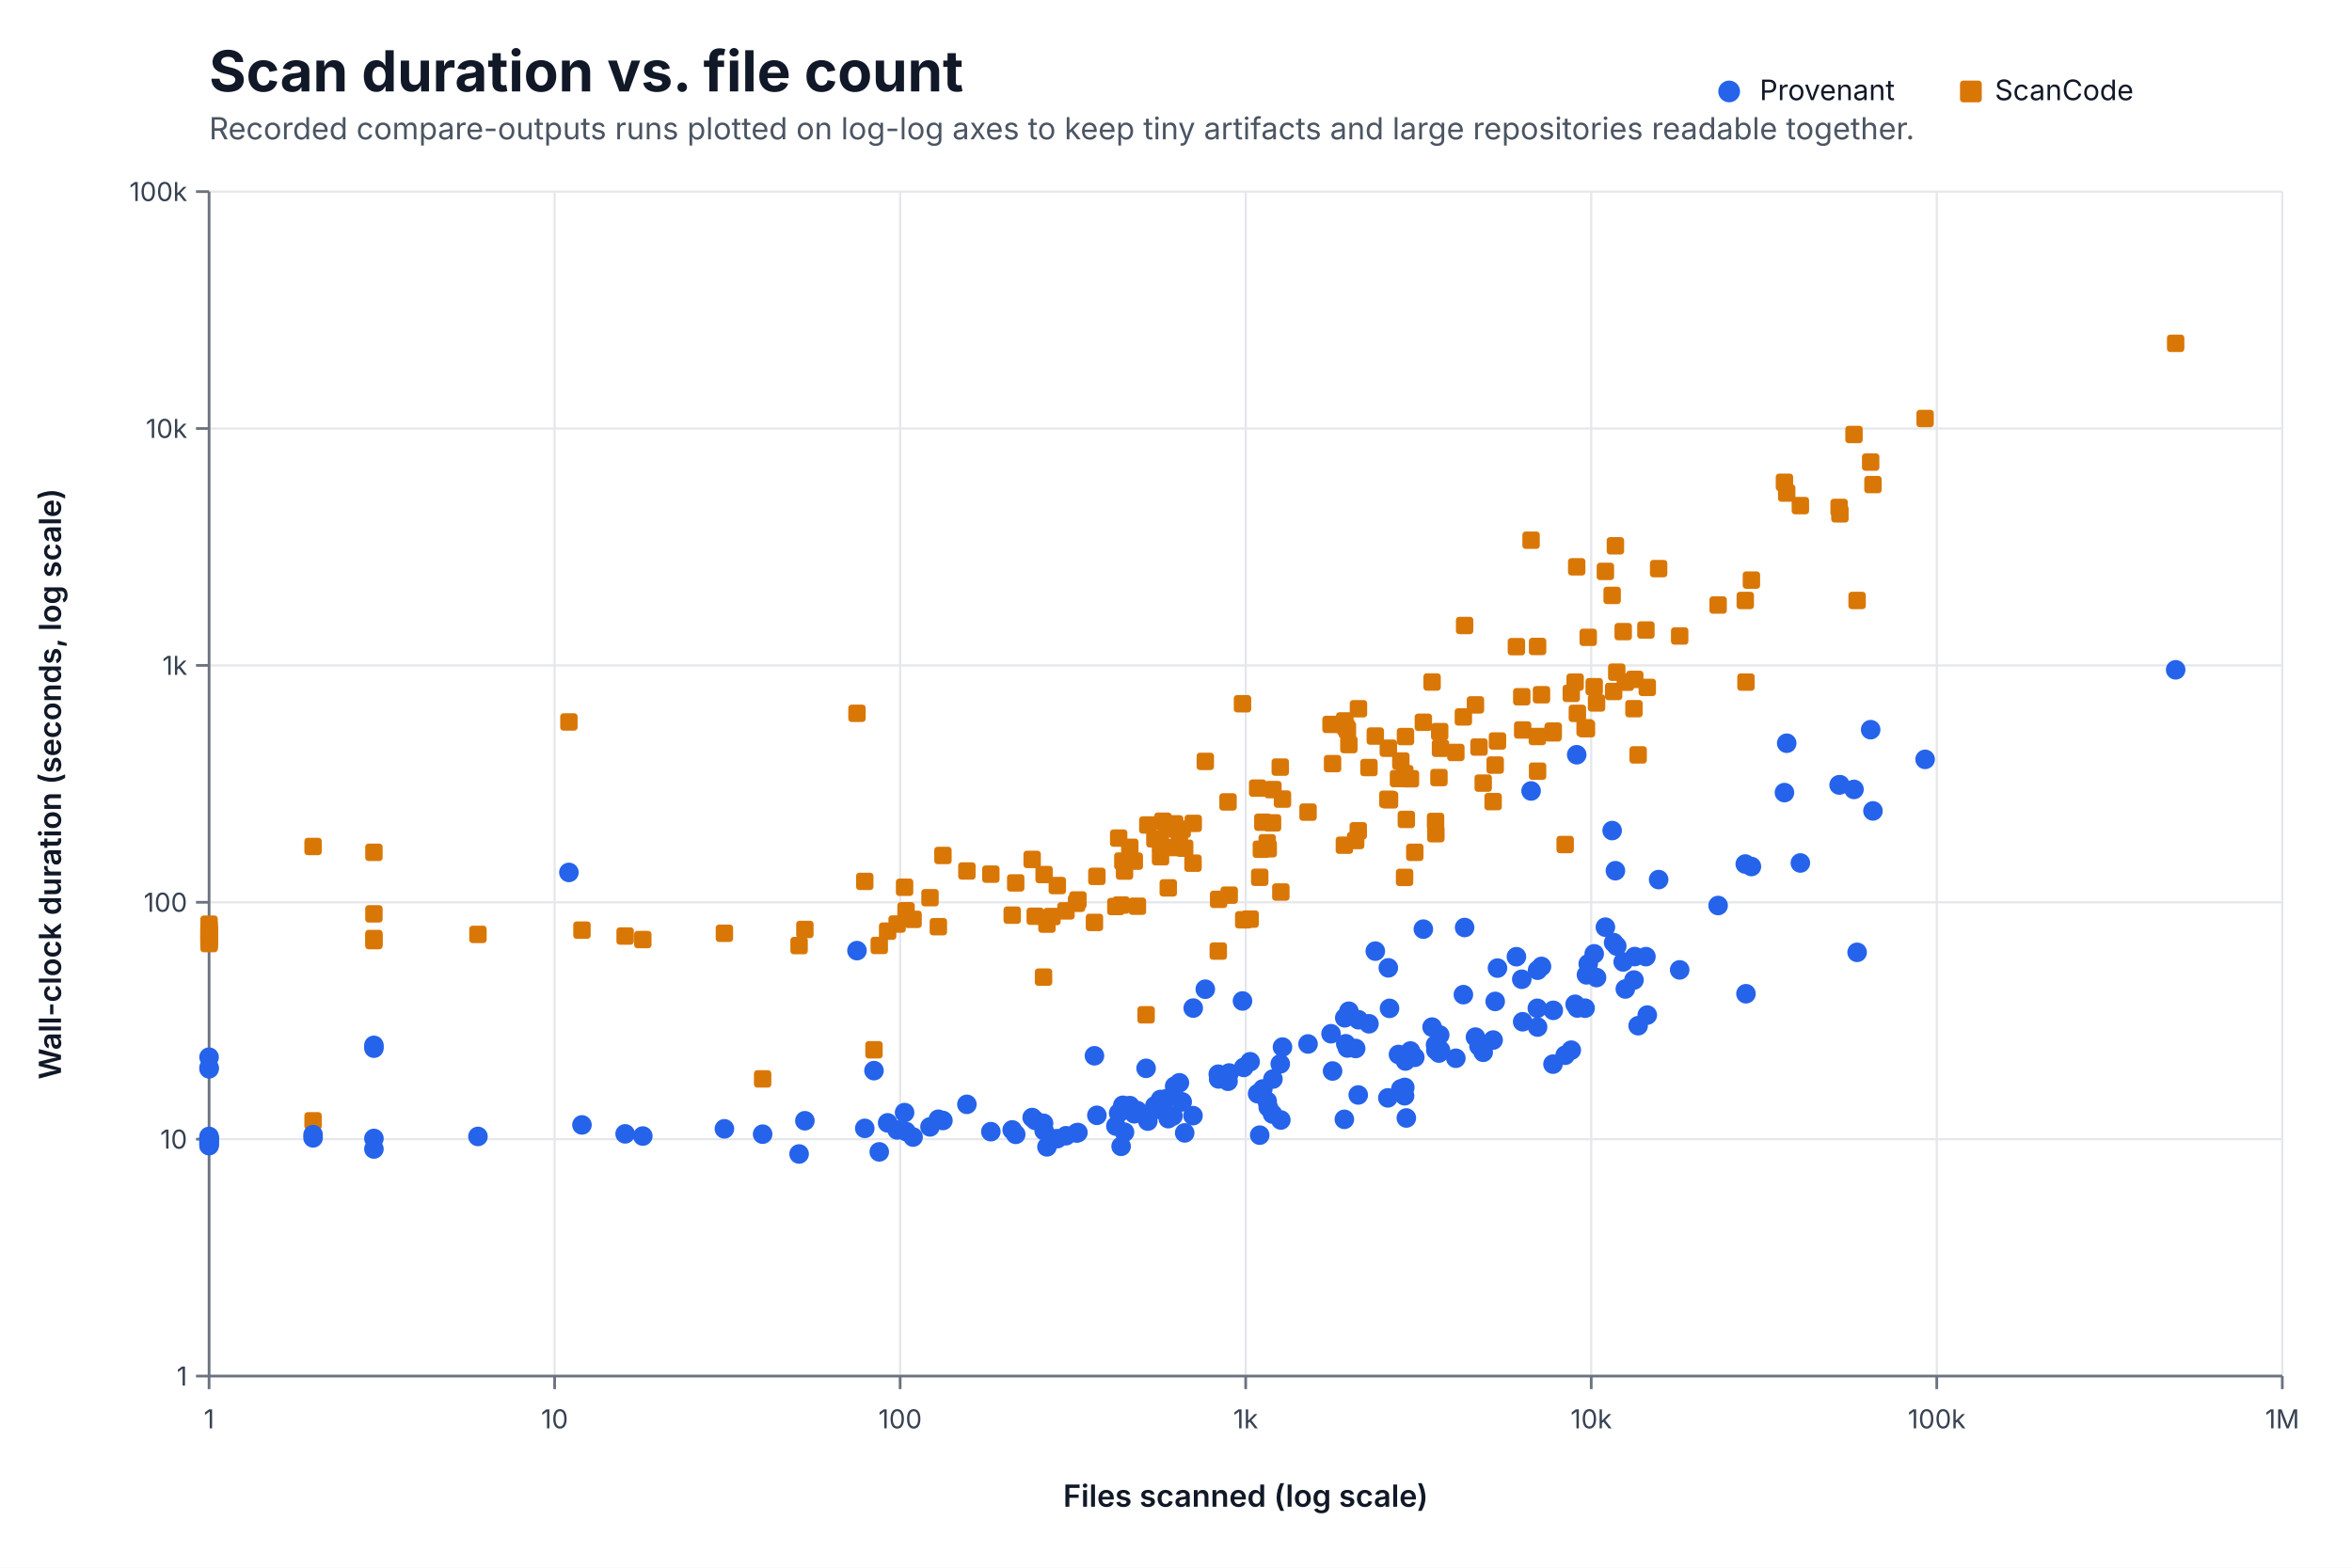
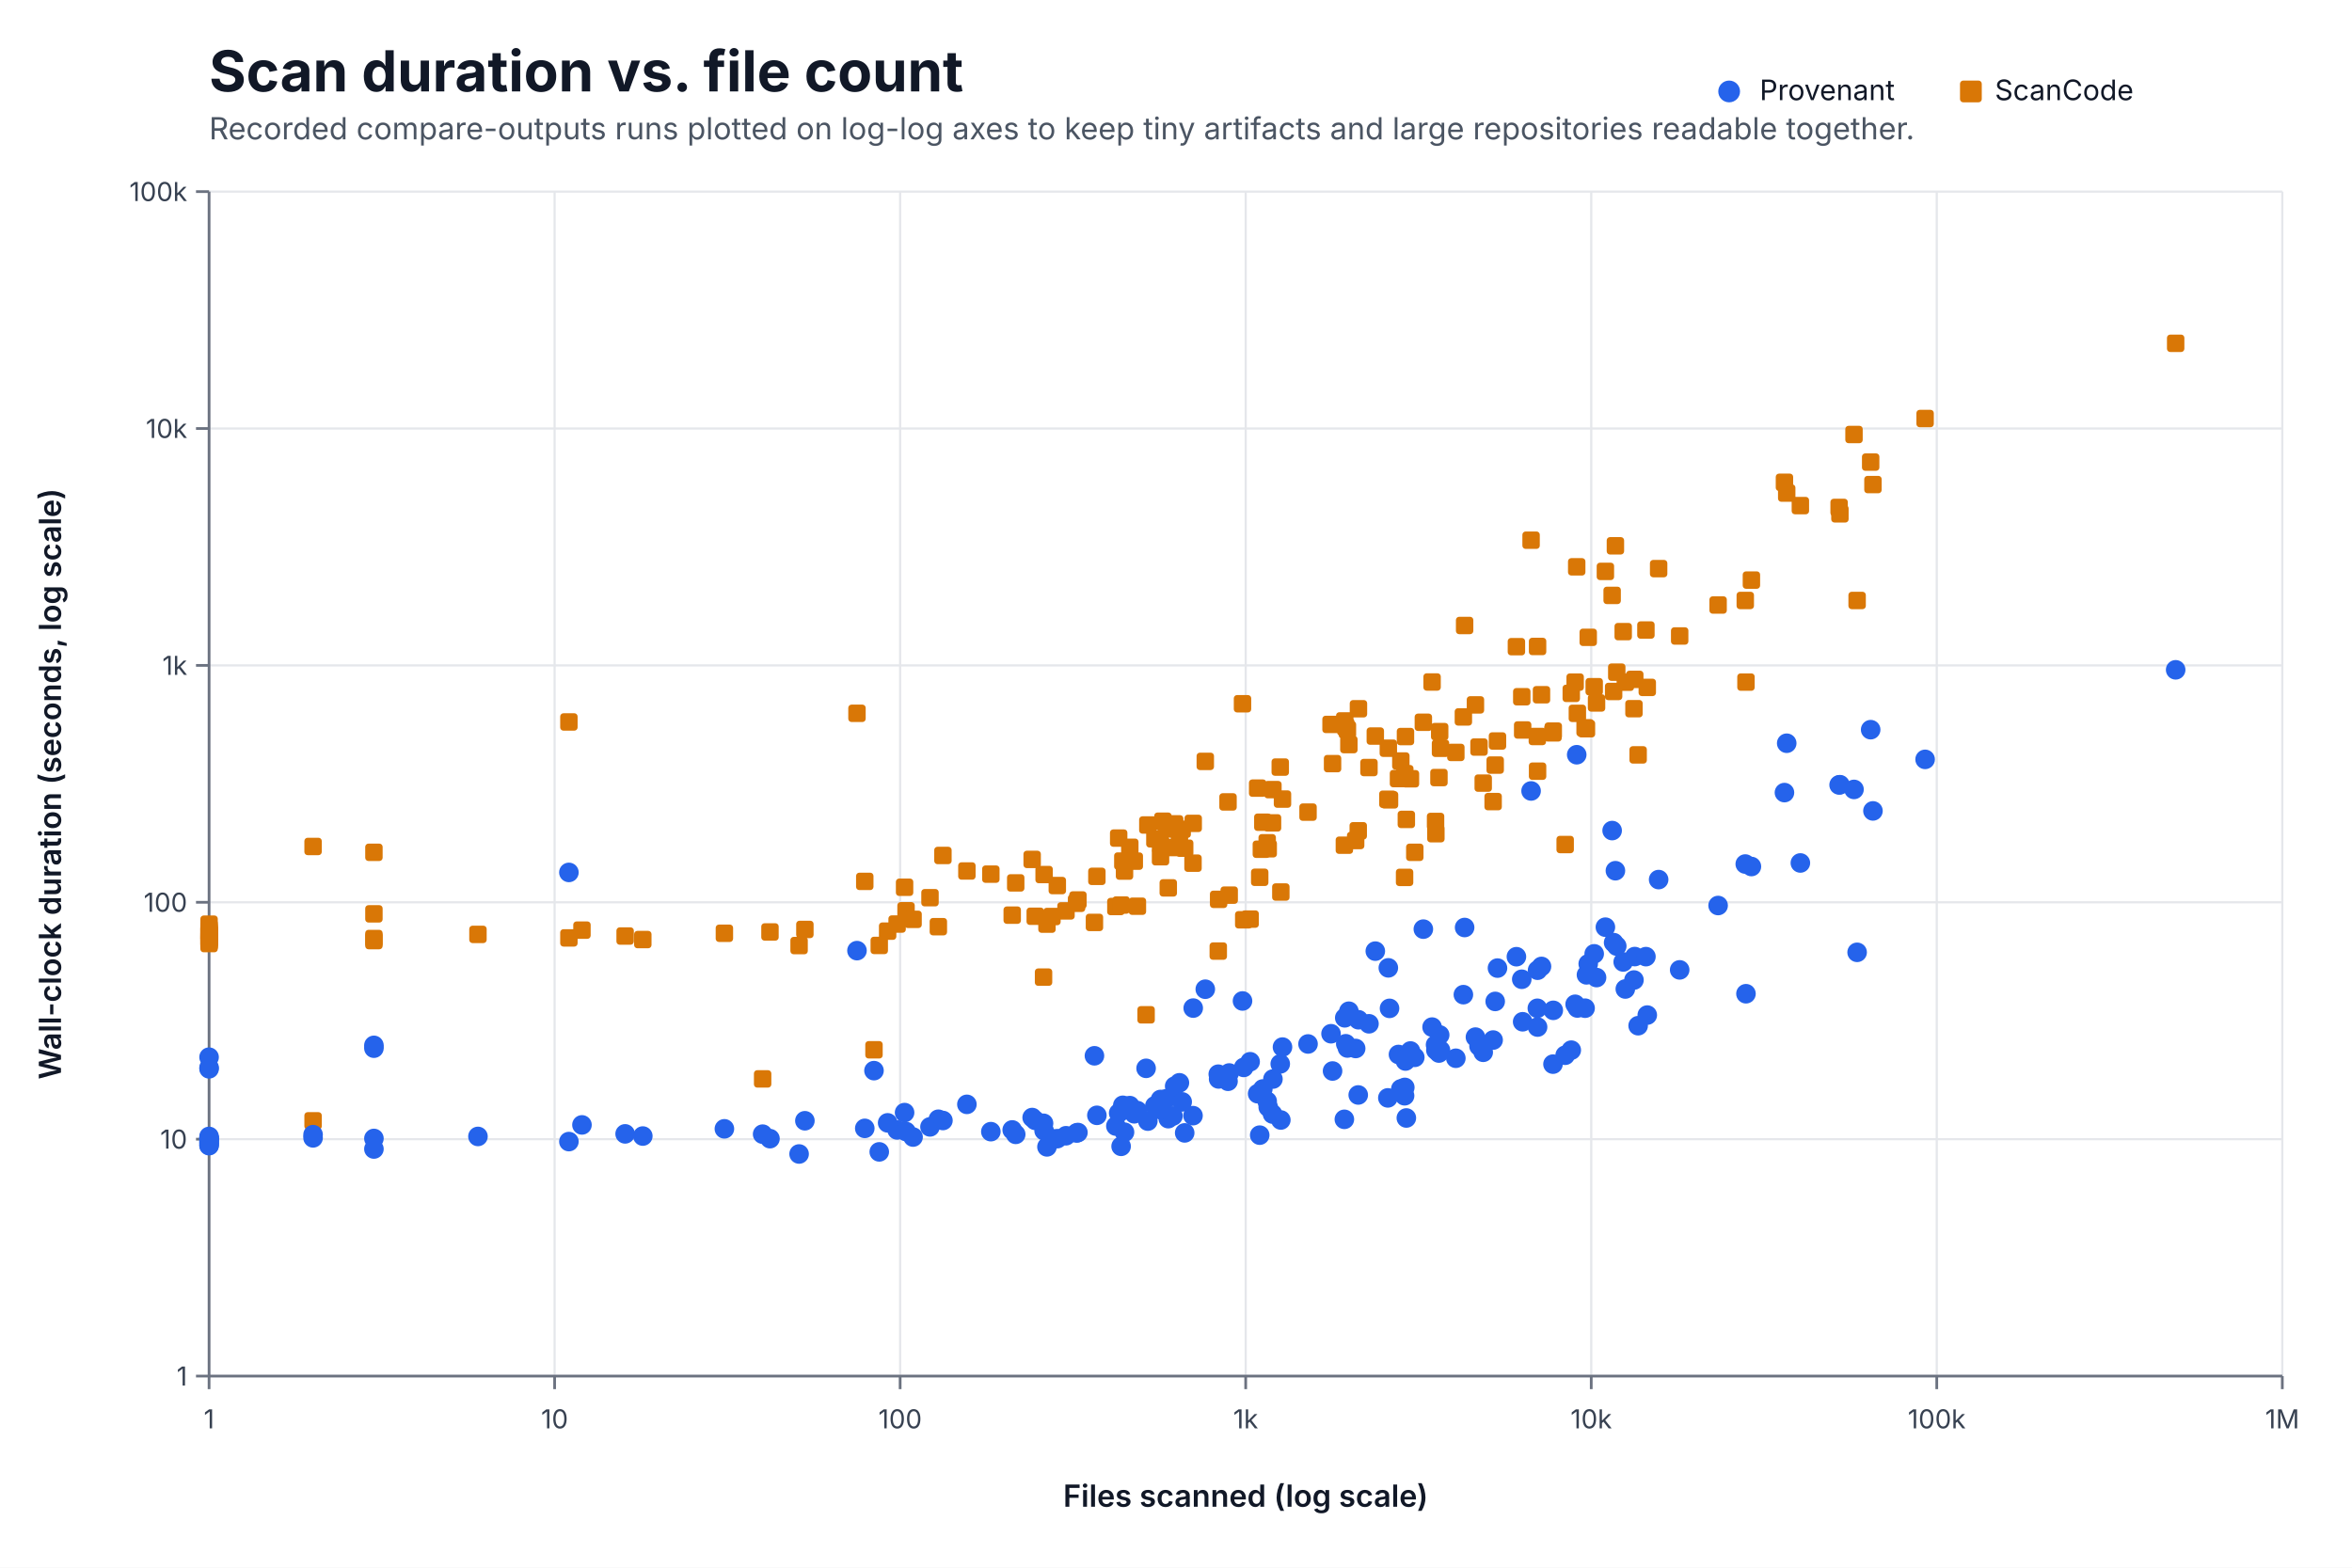
<svg xmlns="http://www.w3.org/2000/svg" width="1080" height="720" viewBox="0 0 1080 720" role="img" aria-labelledby="title desc">
  <style>
    text { font-family: -apple-system, BlinkMacSystemFont, "Segoe UI", sans-serif; fill: #111827; }
    .title { font-size: 26px; font-weight: 700; }
    .subtitle { font-size: 14px; fill: #4b5563; }
    .axis-label { font-size: 14px; font-weight: 600; }
    .tick { font-size: 12px; fill: #374151; }
    .grid { stroke: #e5e7eb; stroke-width: 1; }
    .axis { stroke: #6b7280; stroke-width: 1.25; }
    .legend-label { font-size: 13px; }
  </style>
  <rect x="0" y="0" width="1080" height="720" fill="white" />
  <text class="title" x="96" y="42">Scan duration vs. file count</text>
  <text class="subtitle" x="96" y="64">Recorded compare-outputs runs plotted on log-log axes to keep tiny artifacts and large repositories readable together.</text>
  <line class="grid" x1="96.00" y1="632.00" x2="1048.00" y2="632.00" />
  <line class="grid" x1="96.00" y1="523.20" x2="1048.00" y2="523.20" />
  <line class="grid" x1="96.00" y1="414.40" x2="1048.00" y2="414.40" />
  <line class="grid" x1="96.00" y1="305.60" x2="1048.00" y2="305.60" />
  <line class="grid" x1="96.00" y1="196.80" x2="1048.00" y2="196.80" />
  <line class="grid" x1="96.00" y1="88.00" x2="1048.00" y2="88.00" />
  <line class="grid" x1="96.00" y1="88.00" x2="96.00" y2="632.00" />
  <line class="grid" x1="254.67" y1="88.00" x2="254.67" y2="632.00" />
  <line class="grid" x1="413.33" y1="88.00" x2="413.33" y2="632.00" />
  <line class="grid" x1="572.00" y1="88.00" x2="572.00" y2="632.00" />
  <line class="grid" x1="730.67" y1="88.00" x2="730.67" y2="632.00" />
  <line class="grid" x1="889.33" y1="88.00" x2="889.33" y2="632.00" />
  <line class="grid" x1="1048.00" y1="88.00" x2="1048.00" y2="632.00" />
  <line class="axis" x1="96.00" y1="632.00" x2="1048.00" y2="632.00" />
  <line class="axis" x1="96.00" y1="88.00" x2="96.00" y2="632.00" />
  <line class="axis" x1="96.00" y1="632.00" x2="96.00" y2="638.00" />
  <text class="tick" x="96.00" y="656.00" text-anchor="middle">1</text>
  <line class="axis" x1="254.67" y1="632.00" x2="254.67" y2="638.00" />
  <text class="tick" x="254.67" y="656.00" text-anchor="middle">10</text>
  <line class="axis" x1="413.33" y1="632.00" x2="413.33" y2="638.00" />
  <text class="tick" x="413.33" y="656.00" text-anchor="middle">100</text>
  <line class="axis" x1="572.00" y1="632.00" x2="572.00" y2="638.00" />
  <text class="tick" x="572.00" y="656.00" text-anchor="middle">1k</text>
  <line class="axis" x1="730.67" y1="632.00" x2="730.67" y2="638.00" />
  <text class="tick" x="730.67" y="656.00" text-anchor="middle">10k</text>
  <line class="axis" x1="889.33" y1="632.00" x2="889.33" y2="638.00" />
  <text class="tick" x="889.33" y="656.00" text-anchor="middle">100k</text>
  <line class="axis" x1="1048.00" y1="632.00" x2="1048.00" y2="638.00" />
  <text class="tick" x="1048.00" y="656.00" text-anchor="middle">1M</text>
  <line class="axis" x1="90.00" y1="632.00" x2="96.00" y2="632.00" />
  <text class="tick" x="86.00" y="632.00" text-anchor="end" dominant-baseline="middle">1</text>
  <line class="axis" x1="90.00" y1="523.20" x2="96.00" y2="523.20" />
  <text class="tick" x="86.00" y="523.20" text-anchor="end" dominant-baseline="middle">10</text>
  <line class="axis" x1="90.00" y1="414.40" x2="96.00" y2="414.40" />
  <text class="tick" x="86.00" y="414.40" text-anchor="end" dominant-baseline="middle">100</text>
  <line class="axis" x1="90.00" y1="305.60" x2="96.00" y2="305.60" />
  <text class="tick" x="86.00" y="305.60" text-anchor="end" dominant-baseline="middle">1k</text>
  <line class="axis" x1="90.00" y1="196.80" x2="96.00" y2="196.80" />
  <text class="tick" x="86.00" y="196.80" text-anchor="end" dominant-baseline="middle">10k</text>
  <line class="axis" x1="90.00" y1="88.00" x2="96.00" y2="88.00" />
  <text class="tick" x="86.00" y="88.00" text-anchor="end" dominant-baseline="middle">100k</text>
  <text class="axis-label" x="572.00" y="692.00" text-anchor="middle">Files scanned (log scale)</text>
  <text class="axis-label" x="28" y="360.00" transform="rotate(-90 28 360.00)" text-anchor="middle">Wall-clock duration (seconds, log scale)</text>
  <g aria-label="Legend">
    <circle cx="794" cy="42" r="5" fill="#2563eb" />
    <text class="legend-label" x="808" y="46">Provenant</text>
    <rect x="900" y="37" width="10" height="10" fill="#d97706" rx="1.5" />
    <text class="legend-label" x="916" y="46">ScanCode</text>
  </g>
  <g aria-label="ScanCode points">
    <rect x="92.00" y="420.46" width="8" height="8" fill="#d97706" rx="1.5" />
    <rect x="92.00" y="423.47" width="8" height="8" fill="#d97706" rx="1.5" />
    <rect x="92.00" y="425.26" width="8" height="8" fill="#d97706" rx="1.5" />
    <rect x="92.00" y="424.52" width="8" height="8" fill="#d97706" rx="1.5" />
    <rect x="92.00" y="427.27" width="8" height="8" fill="#d97706" rx="1.5" />
    <rect x="92.00" y="422.38" width="8" height="8" fill="#d97706" rx="1.5" />
    <rect x="92.00" y="429.37" width="8" height="8" fill="#d97706" rx="1.5" />
    <rect x="92.00" y="428.44" width="8" height="8" fill="#d97706" rx="1.5" />
    <rect x="92.00" y="427.25" width="8" height="8" fill="#d97706" rx="1.5" />
    <rect x="92.00" y="424.52" width="8" height="8" fill="#d97706" rx="1.5" />
    <rect x="92.00" y="427.69" width="8" height="8" fill="#d97706" rx="1.5" />
    <rect x="92.00" y="424.87" width="8" height="8" fill="#d97706" rx="1.5" />
    <rect x="92.00" y="428.71" width="8" height="8" fill="#d97706" rx="1.5" />
    <rect x="139.76" y="510.78" width="8" height="8" fill="#d97706" rx="1.5" />
    <rect x="139.76" y="384.76" width="8" height="8" fill="#d97706" rx="1.5" />
    <rect x="167.70" y="427.04" width="8" height="8" fill="#d97706" rx="1.5" />
    <rect x="167.70" y="387.45" width="8" height="8" fill="#d97706" rx="1.5" />
    <rect x="167.70" y="427.99" width="8" height="8" fill="#d97706" rx="1.5" />
    <rect x="167.70" y="415.71" width="8" height="8" fill="#d97706" rx="1.5" />
    <rect x="215.47" y="425.14" width="8" height="8" fill="#d97706" rx="1.5" />
+     <rect x="257.23" y="426.75" width="8" height="8" fill="#d97706" rx="1.5" />
    <rect x="257.23" y="327.58" width="8" height="8" fill="#d97706" rx="1.5" />
    <rect x="263.23" y="423.19" width="8" height="8" fill="#d97706" rx="1.5" />
    <rect x="283.05" y="425.90" width="8" height="8" fill="#d97706" rx="1.5" />
    <rect x="291.17" y="427.52" width="8" height="8" fill="#d97706" rx="1.5" />
    <rect x="328.63" y="424.63" width="8" height="8" fill="#d97706" rx="1.5" />
    <rect x="346.19" y="491.51" width="8" height="8" fill="#d97706" rx="1.5" />
+     <rect x="349.56" y="424.02" width="8" height="8" fill="#d97706" rx="1.5" />
    <rect x="362.93" y="430.28" width="8" height="8" fill="#d97706" rx="1.5" />
    <rect x="365.59" y="422.87" width="8" height="8" fill="#d97706" rx="1.5" />
    <rect x="389.51" y="323.61" width="8" height="8" fill="#d97706" rx="1.5" />
    <rect x="393.09" y="400.80" width="8" height="8" fill="#d97706" rx="1.5" />
    <rect x="397.32" y="478.15" width="8" height="8" fill="#d97706" rx="1.5" />
    <rect x="399.74" y="430.21" width="8" height="8" fill="#d97706" rx="1.5" />
    <rect x="403.59" y="423.65" width="8" height="8" fill="#d97706" rx="1.5" />
    <rect x="407.94" y="420.39" width="8" height="8" fill="#d97706" rx="1.5" />
    <rect x="411.37" y="403.50" width="8" height="8" fill="#d97706" rx="1.5" />
    <rect x="412.04" y="414.30" width="8" height="8" fill="#d97706" rx="1.5" />
    <rect x="415.27" y="418.23" width="8" height="8" fill="#d97706" rx="1.5" />
    <rect x="423.04" y="408.29" width="8" height="8" fill="#d97706" rx="1.5" />
    <rect x="426.88" y="421.60" width="8" height="8" fill="#d97706" rx="1.5" />
    <rect x="428.98" y="388.90" width="8" height="8" fill="#d97706" rx="1.5" />
    <rect x="439.98" y="396.02" width="8" height="8" fill="#d97706" rx="1.5" />
    <rect x="450.98" y="397.47" width="8" height="8" fill="#d97706" rx="1.5" />
    <rect x="460.79" y="416.30" width="8" height="8" fill="#d97706" rx="1.5" />
    <rect x="462.40" y="401.49" width="8" height="8" fill="#d97706" rx="1.5" />
    <rect x="469.95" y="390.71" width="8" height="8" fill="#d97706" rx="1.5" />
    <rect x="471.36" y="416.81" width="8" height="8" fill="#d97706" rx="1.5" />
    <rect x="475.18" y="444.77" width="8" height="8" fill="#d97706" rx="1.5" />
    <rect x="475.44" y="397.66" width="8" height="8" fill="#d97706" rx="1.5" />
    <rect x="476.75" y="420.44" width="8" height="8" fill="#d97706" rx="1.5" />
    <rect x="479.04" y="416.95" width="8" height="8" fill="#d97706" rx="1.5" />
    <rect x="481.50" y="402.72" width="8" height="8" fill="#d97706" rx="1.5" />
    <rect x="485.49" y="414.35" width="8" height="8" fill="#d97706" rx="1.5" />
    <rect x="490.34" y="410.86" width="8" height="8" fill="#d97706" rx="1.5" />
    <rect x="490.97" y="409.34" width="8" height="8" fill="#d97706" rx="1.5" />
    <rect x="498.55" y="419.64" width="8" height="8" fill="#d97706" rx="1.5" />
    <rect x="499.67" y="398.49" width="8" height="8" fill="#d97706" rx="1.5" />
    <rect x="508.39" y="412.34" width="8" height="8" fill="#d97706" rx="1.5" />
    <rect x="509.68" y="380.92" width="8" height="8" fill="#d97706" rx="1.5" />
    <rect x="510.80" y="411.66" width="8" height="8" fill="#d97706" rx="1.5" />
    <rect x="511.58" y="391.47" width="8" height="8" fill="#d97706" rx="1.5" />
    <rect x="512.36" y="396.07" width="8" height="8" fill="#d97706" rx="1.5" />
    <rect x="514.79" y="385.13" width="8" height="8" fill="#d97706" rx="1.5" />
    <rect x="516.85" y="391.50" width="8" height="8" fill="#d97706" rx="1.5" />
    <rect x="518.28" y="412.20" width="8" height="8" fill="#d97706" rx="1.5" />
    <rect x="522.27" y="462.08" width="8" height="8" fill="#d97706" rx="1.5" />
    <rect x="523.07" y="374.90" width="8" height="8" fill="#d97706" rx="1.5" />
    <rect x="526.30" y="381.25" width="8" height="8" fill="#d97706" rx="1.5" />
    <rect x="528.90" y="383.91" width="8" height="8" fill="#d97706" rx="1.5" />
    <rect x="528.90" y="389.48" width="8" height="8" fill="#d97706" rx="1.5" />
    <rect x="529.99" y="373.16" width="8" height="8" fill="#d97706" rx="1.5" />
    <rect x="531.64" y="376.71" width="8" height="8" fill="#d97706" rx="1.5" />
    <rect x="532.45" y="403.78" width="8" height="8" fill="#d97706" rx="1.5" />
    <rect x="534.61" y="385.27" width="8" height="8" fill="#d97706" rx="1.5" />
    <rect x="535.39" y="374.38" width="8" height="8" fill="#d97706" rx="1.5" />
    <rect x="537.57" y="381.59" width="8" height="8" fill="#d97706" rx="1.5" />
    <rect x="538.84" y="376.84" width="8" height="8" fill="#d97706" rx="1.5" />
    <rect x="539.99" y="385.56" width="8" height="8" fill="#d97706" rx="1.5" />
    <rect x="543.81" y="392.44" width="8" height="8" fill="#d97706" rx="1.5" />
    <rect x="543.91" y="374.16" width="8" height="8" fill="#d97706" rx="1.5" />
    <rect x="549.45" y="345.68" width="8" height="8" fill="#d97706" rx="1.5" />
    <rect x="555.41" y="432.81" width="8" height="8" fill="#d97706" rx="1.5" />
    <rect x="555.57" y="409.04" width="8" height="8" fill="#d97706" rx="1.5" />
    <rect x="559.89" y="364.30" width="8" height="8" fill="#d97706" rx="1.5" />
    <rect x="560.43" y="407.11" width="8" height="8" fill="#d97706" rx="1.5" />
    <rect x="566.54" y="319.22" width="8" height="8" fill="#d97706" rx="1.5" />
    <rect x="567.10" y="418.44" width="8" height="8" fill="#d97706" rx="1.5" />
    <rect x="570.04" y="418.11" width="8" height="8" fill="#d97706" rx="1.5" />
    <rect x="573.49" y="357.97" width="8" height="8" fill="#d97706" rx="1.5" />
    <rect x="574.44" y="398.92" width="8" height="8" fill="#d97706" rx="1.5" />
    <rect x="575.19" y="386.04" width="8" height="8" fill="#d97706" rx="1.5" />
    <rect x="575.87" y="373.63" width="8" height="8" fill="#d97706" rx="1.5" />
    <rect x="577.87" y="383.06" width="8" height="8" fill="#d97706" rx="1.5" />
    <rect x="578.35" y="385.81" width="8" height="8" fill="#d97706" rx="1.5" />
    <rect x="580.33" y="373.93" width="8" height="8" fill="#d97706" rx="1.5" />
    <rect x="580.51" y="358.66" width="8" height="8" fill="#d97706" rx="1.5" />
    <rect x="583.87" y="348.30" width="8" height="8" fill="#d97706" rx="1.5" />
    <rect x="584.14" y="405.69" width="8" height="8" fill="#d97706" rx="1.5" />
    <rect x="584.90" y="363.00" width="8" height="8" fill="#d97706" rx="1.5" />
    <rect x="596.63" y="368.99" width="8" height="8" fill="#d97706" rx="1.5" />
    <rect x="607.19" y="328.71" width="8" height="8" fill="#d97706" rx="1.5" />
    <rect x="607.89" y="346.71" width="8" height="8" fill="#d97706" rx="1.5" />
    <rect x="613.31" y="384.18" width="8" height="8" fill="#d97706" rx="1.5" />
    <rect x="613.49" y="327.10" width="8" height="8" fill="#d97706" rx="1.5" />
    <rect x="613.95" y="329.87" width="8" height="8" fill="#d97706" rx="1.5" />
    <rect x="614.72" y="331.19" width="8" height="8" fill="#d97706" rx="1.5" />
    <rect x="615.38" y="337.97" width="8" height="8" fill="#d97706" rx="1.5" />
    <rect x="618.50" y="382.03" width="8" height="8" fill="#d97706" rx="1.5" />
    <rect x="619.68" y="377.56" width="8" height="8" fill="#d97706" rx="1.5" />
    <rect x="619.78" y="321.51" width="8" height="8" fill="#d97706" rx="1.5" />
    <rect x="624.61" y="348.51" width="8" height="8" fill="#d97706" rx="1.5" />
    <rect x="627.52" y="334.06" width="8" height="8" fill="#d97706" rx="1.5" />
    <rect x="633.28" y="363.07" width="8" height="8" fill="#d97706" rx="1.5" />
    <rect x="633.50" y="339.64" width="8" height="8" fill="#d97706" rx="1.5" />
    <rect x="634.05" y="363.36" width="8" height="8" fill="#d97706" rx="1.5" />
    <rect x="638.16" y="353.58" width="8" height="8" fill="#d97706" rx="1.5" />
    <rect x="639.24" y="345.52" width="8" height="8" fill="#d97706" rx="1.5" />
    <rect x="640.96" y="398.96" width="8" height="8" fill="#d97706" rx="1.5" />
    <rect x="641.06" y="351.33" width="8" height="8" fill="#d97706" rx="1.5" />
    <rect x="641.37" y="334.28" width="8" height="8" fill="#d97706" rx="1.5" />
    <rect x="641.77" y="372.34" width="8" height="8" fill="#d97706" rx="1.5" />
    <rect x="643.66" y="353.67" width="8" height="8" fill="#d97706" rx="1.5" />
    <rect x="645.65" y="387.44" width="8" height="8" fill="#d97706" rx="1.5" />
    <rect x="649.58" y="327.73" width="8" height="8" fill="#d97706" rx="1.5" />
    <rect x="653.59" y="309.22" width="8" height="8" fill="#d97706" rx="1.5" />
    <rect x="655.19" y="373.28" width="8" height="8" fill="#d97706" rx="1.5" />
    <rect x="655.34" y="378.89" width="8" height="8" fill="#d97706" rx="1.5" />
    <rect x="656.74" y="353.11" width="8" height="8" fill="#d97706" rx="1.5" />
    <rect x="657.08" y="332.02" width="8" height="8" fill="#d97706" rx="1.5" />
    <rect x="657.46" y="339.67" width="8" height="8" fill="#d97706" rx="1.5" />
    <rect x="664.50" y="341.57" width="8" height="8" fill="#d97706" rx="1.5" />
    <rect x="667.96" y="325.26" width="8" height="8" fill="#d97706" rx="1.5" />
    <rect x="668.53" y="283.27" width="8" height="8" fill="#d97706" rx="1.5" />
    <rect x="673.50" y="319.74" width="8" height="8" fill="#d97706" rx="1.5" />
    <rect x="675.14" y="339.11" width="8" height="8" fill="#d97706" rx="1.5" />
    <rect x="677.07" y="355.67" width="8" height="8" fill="#d97706" rx="1.5" />
    <rect x="681.62" y="364.16" width="8" height="8" fill="#d97706" rx="1.5" />
    <rect x="682.57" y="347.38" width="8" height="8" fill="#d97706" rx="1.5" />
    <rect x="683.62" y="336.32" width="8" height="8" fill="#d97706" rx="1.5" />
    <rect x="692.31" y="293.00" width="8" height="8" fill="#d97706" rx="1.5" />
    <rect x="694.77" y="315.99" width="8" height="8" fill="#d97706" rx="1.5" />
    <rect x="695.18" y="331.26" width="8" height="8" fill="#d97706" rx="1.5" />
    <rect x="699.05" y="244.10" width="8" height="8" fill="#d97706" rx="1.5" />
    <rect x="701.92" y="334.25" width="8" height="8" fill="#d97706" rx="1.5" />
    <rect x="702.03" y="350.18" width="8" height="8" fill="#d97706" rx="1.5" />
    <rect x="702.03" y="292.91" width="8" height="8" fill="#d97706" rx="1.5" />
    <rect x="703.83" y="315.08" width="8" height="8" fill="#d97706" rx="1.5" />
    <rect x="709.11" y="332.59" width="8" height="8" fill="#d97706" rx="1.5" />
    <rect x="709.24" y="331.79" width="8" height="8" fill="#d97706" rx="1.5" />
    <rect x="714.70" y="383.87" width="8" height="8" fill="#d97706" rx="1.5" />
    <rect x="717.50" y="314.45" width="8" height="8" fill="#d97706" rx="1.5" />
    <rect x="719.28" y="309.28" width="8" height="8" fill="#d97706" rx="1.5" />
    <rect x="720.00" y="256.33" width="8" height="8" fill="#d97706" rx="1.5" />
    <rect x="720.30" y="323.62" width="8" height="8" fill="#d97706" rx="1.5" />
    <rect x="723.85" y="330.25" width="8" height="8" fill="#d97706" rx="1.5" />
    <rect x="724.48" y="330.69" width="8" height="8" fill="#d97706" rx="1.5" />
    <rect x="725.29" y="288.71" width="8" height="8" fill="#d97706" rx="1.5" />
    <rect x="728.03" y="311.39" width="8" height="8" fill="#d97706" rx="1.5" />
    <rect x="729.11" y="318.85" width="8" height="8" fill="#d97706" rx="1.5" />
    <rect x="733.17" y="258.43" width="8" height="8" fill="#d97706" rx="1.5" />
    <rect x="736.27" y="269.45" width="8" height="8" fill="#d97706" rx="1.5" />
    <rect x="736.95" y="313.57" width="8" height="8" fill="#d97706" rx="1.5" />
    <rect x="737.77" y="246.68" width="8" height="8" fill="#d97706" rx="1.5" />
    <rect x="738.39" y="304.71" width="8" height="8" fill="#d97706" rx="1.5" />
    <rect x="741.35" y="286.09" width="8" height="8" fill="#d97706" rx="1.5" />
    <rect x="742.32" y="309.33" width="8" height="8" fill="#d97706" rx="1.5" />
    <rect x="746.29" y="321.48" width="8" height="8" fill="#d97706" rx="1.5" />
    <rect x="746.66" y="308.03" width="8" height="8" fill="#d97706" rx="1.5" />
    <rect x="748.21" y="342.70" width="8" height="8" fill="#d97706" rx="1.5" />
    <rect x="751.78" y="285.35" width="8" height="8" fill="#d97706" rx="1.5" />
    <rect x="752.40" y="311.70" width="8" height="8" fill="#d97706" rx="1.5" />
    <rect x="757.62" y="257.15" width="8" height="8" fill="#d97706" rx="1.5" />
    <rect x="767.28" y="288.09" width="8" height="8" fill="#d97706" rx="1.5" />
    <rect x="784.93" y="273.87" width="8" height="8" fill="#d97706" rx="1.5" />
    <rect x="797.40" y="271.78" width="8" height="8" fill="#d97706" rx="1.5" />
    <rect x="797.72" y="309.27" width="8" height="8" fill="#d97706" rx="1.5" />
    <rect x="800.22" y="262.42" width="8" height="8" fill="#d97706" rx="1.5" />
    <rect x="815.39" y="217.51" width="8" height="8" fill="#d97706" rx="1.5" />
    <rect x="816.43" y="222.46" width="8" height="8" fill="#d97706" rx="1.5" />
    <rect x="822.70" y="228.21" width="8" height="8" fill="#d97706" rx="1.5" />
    <rect x="840.49" y="229.06" width="8" height="8" fill="#d97706" rx="1.5" />
    <rect x="840.86" y="231.99" width="8" height="8" fill="#d97706" rx="1.5" />
    <rect x="847.33" y="195.56" width="8" height="8" fill="#d97706" rx="1.5" />
    <rect x="848.76" y="271.78" width="8" height="8" fill="#d97706" rx="1.5" />
    <rect x="854.98" y="208.23" width="8" height="8" fill="#d97706" rx="1.5" />
    <rect x="856.03" y="218.55" width="8" height="8" fill="#d97706" rx="1.5" />
    <rect x="879.98" y="188.22" width="8" height="8" fill="#d97706" rx="1.5" />
    <rect x="995.03" y="153.67" width="8" height="8" fill="#d97706" rx="1.5" />
  </g>
  <g aria-label="Provenant points">
    <circle cx="96.00" cy="522.92" r="4.5" fill="#2563eb" />
    <circle cx="96.00" cy="522.78" r="4.5" fill="#2563eb" />
    <circle cx="96.00" cy="522.68" r="4.5" fill="#2563eb" />
    <circle cx="96.00" cy="521.94" r="4.5" fill="#2563eb" />
    <circle cx="96.00" cy="524.83" r="4.5" fill="#2563eb" />
    <circle cx="96.00" cy="490.35" r="4.5" fill="#2563eb" />
    <circle cx="96.00" cy="485.54" r="4.5" fill="#2563eb" />
    <circle cx="96.00" cy="526.17" r="4.5" fill="#2563eb" />
    <circle cx="96.00" cy="524.11" r="4.5" fill="#2563eb" />
    <circle cx="96.00" cy="525.13" r="4.5" fill="#2563eb" />
    <circle cx="96.00" cy="523.72" r="4.5" fill="#2563eb" />
    <circle cx="96.00" cy="490.88" r="4.5" fill="#2563eb" />
    <circle cx="96.00" cy="525.97" r="4.5" fill="#2563eb" />
    <circle cx="143.76" cy="521.12" r="4.5" fill="#2563eb" />
    <circle cx="143.76" cy="522.59" r="4.5" fill="#2563eb" />
    <circle cx="171.70" cy="522.87" r="4.5" fill="#2563eb" />
    <circle cx="171.70" cy="527.71" r="4.5" fill="#2563eb" />
    <circle cx="171.70" cy="480.11" r="4.5" fill="#2563eb" />
    <circle cx="171.70" cy="481.40" r="4.5" fill="#2563eb" />
    <circle cx="219.47" cy="521.94" r="4.5" fill="#2563eb" />
+     <circle cx="261.23" cy="524.30" r="4.5" fill="#2563eb" />
    <circle cx="261.23" cy="400.68" r="4.5" fill="#2563eb" />
    <circle cx="267.23" cy="516.64" r="4.5" fill="#2563eb" />
    <circle cx="287.05" cy="520.76" r="4.5" fill="#2563eb" />
    <circle cx="295.17" cy="521.76" r="4.5" fill="#2563eb" />
    <circle cx="332.63" cy="518.44" r="4.5" fill="#2563eb" />
    <circle cx="350.19" cy="520.89" r="4.5" fill="#2563eb" />
+     <circle cx="353.56" cy="522.96" r="4.5" fill="#2563eb" />
    <circle cx="366.93" cy="530.00" r="4.5" fill="#2563eb" />
    <circle cx="369.59" cy="514.74" r="4.5" fill="#2563eb" />
    <circle cx="393.51" cy="436.60" r="4.5" fill="#2563eb" />
    <circle cx="397.09" cy="518.23" r="4.5" fill="#2563eb" />
    <circle cx="401.32" cy="491.72" r="4.5" fill="#2563eb" />
    <circle cx="403.74" cy="529.03" r="4.5" fill="#2563eb" />
    <circle cx="407.59" cy="515.70" r="4.5" fill="#2563eb" />
    <circle cx="411.94" cy="518.95" r="4.5" fill="#2563eb" />
    <circle cx="415.37" cy="510.99" r="4.5" fill="#2563eb" />
    <circle cx="416.04" cy="519.69" r="4.5" fill="#2563eb" />
    <circle cx="419.27" cy="522.22" r="4.5" fill="#2563eb" />
    <circle cx="427.04" cy="517.55" r="4.5" fill="#2563eb" />
    <circle cx="430.88" cy="514.04" r="4.5" fill="#2563eb" />
    <circle cx="432.98" cy="514.62" r="4.5" fill="#2563eb" />
    <circle cx="443.98" cy="507.20" r="4.5" fill="#2563eb" />
    <circle cx="454.98" cy="519.74" r="4.5" fill="#2563eb" />
    <circle cx="464.79" cy="518.95" r="4.5" fill="#2563eb" />
    <circle cx="466.40" cy="520.98" r="4.5" fill="#2563eb" />
    <circle cx="473.95" cy="513.26" r="4.5" fill="#2563eb" />
    <circle cx="475.36" cy="514.55" r="4.5" fill="#2563eb" />
    <circle cx="479.18" cy="515.90" r="4.5" fill="#2563eb" />
    <circle cx="479.44" cy="519.30" r="4.5" fill="#2563eb" />
    <circle cx="480.75" cy="526.73" r="4.5" fill="#2563eb" />
    <circle cx="483.04" cy="523.01" r="4.5" fill="#2563eb" />
    <circle cx="485.50" cy="522.96" r="4.5" fill="#2563eb" />
    <circle cx="489.49" cy="521.62" r="4.5" fill="#2563eb" />
    <circle cx="494.34" cy="520.36" r="4.5" fill="#2563eb" />
    <circle cx="494.97" cy="520.14" r="4.5" fill="#2563eb" />
    <circle cx="502.55" cy="484.90" r="4.5" fill="#2563eb" />
    <circle cx="503.67" cy="512.24" r="4.5" fill="#2563eb" />
    <circle cx="512.39" cy="517.17" r="4.5" fill="#2563eb" />
    <circle cx="513.68" cy="511.20" r="4.5" fill="#2563eb" />
    <circle cx="514.80" cy="526.48" r="4.5" fill="#2563eb" />
    <circle cx="515.58" cy="507.64" r="4.5" fill="#2563eb" />
    <circle cx="516.36" cy="520.00" r="4.5" fill="#2563eb" />
    <circle cx="518.79" cy="507.78" r="4.5" fill="#2563eb" />
    <circle cx="520.85" cy="511.54" r="4.5" fill="#2563eb" />
    <circle cx="522.28" cy="510.08" r="4.5" fill="#2563eb" />
    <circle cx="526.27" cy="490.66" r="4.5" fill="#2563eb" />
    <circle cx="527.07" cy="514.90" r="4.5" fill="#2563eb" />
    <circle cx="530.30" cy="507.88" r="4.5" fill="#2563eb" />
    <circle cx="532.90" cy="504.96" r="4.5" fill="#2563eb" />
    <circle cx="532.90" cy="509.65" r="4.5" fill="#2563eb" />
    <circle cx="533.99" cy="505.42" r="4.5" fill="#2563eb" />
    <circle cx="535.64" cy="504.61" r="4.5" fill="#2563eb" />
    <circle cx="536.45" cy="513.77" r="4.5" fill="#2563eb" />
    <circle cx="538.61" cy="512.54" r="4.5" fill="#2563eb" />
    <circle cx="539.39" cy="498.86" r="4.5" fill="#2563eb" />
    <circle cx="541.57" cy="497.30" r="4.5" fill="#2563eb" />
    <circle cx="542.84" cy="506.07" r="4.5" fill="#2563eb" />
    <circle cx="543.99" cy="520.31" r="4.5" fill="#2563eb" />
    <circle cx="547.81" cy="512.39" r="4.5" fill="#2563eb" />
    <circle cx="547.91" cy="462.99" r="4.5" fill="#2563eb" />
    <circle cx="553.45" cy="454.32" r="4.5" fill="#2563eb" />
    <circle cx="559.41" cy="493.35" r="4.5" fill="#2563eb" />
    <circle cx="559.57" cy="495.53" r="4.5" fill="#2563eb" />
    <circle cx="563.89" cy="496.60" r="4.5" fill="#2563eb" />
    <circle cx="564.43" cy="492.80" r="4.5" fill="#2563eb" />
    <circle cx="570.54" cy="459.72" r="4.5" fill="#2563eb" />
    <circle cx="571.10" cy="490.24" r="4.5" fill="#2563eb" />
    <circle cx="574.04" cy="487.63" r="4.5" fill="#2563eb" />
    <circle cx="577.49" cy="502.31" r="4.5" fill="#2563eb" />
    <circle cx="578.44" cy="521.35" r="4.5" fill="#2563eb" />
    <circle cx="579.19" cy="502.52" r="4.5" fill="#2563eb" />
    <circle cx="579.87" cy="500.14" r="4.5" fill="#2563eb" />
    <circle cx="581.87" cy="505.77" r="4.5" fill="#2563eb" />
    <circle cx="582.35" cy="508.50" r="4.5" fill="#2563eb" />
    <circle cx="584.33" cy="511.65" r="4.5" fill="#2563eb" />
    <circle cx="584.51" cy="495.58" r="4.5" fill="#2563eb" />
    <circle cx="587.87" cy="488.62" r="4.5" fill="#2563eb" />
    <circle cx="588.14" cy="514.39" r="4.5" fill="#2563eb" />
    <circle cx="588.90" cy="480.90" r="4.5" fill="#2563eb" />
    <circle cx="600.63" cy="479.47" r="4.5" fill="#2563eb" />
    <circle cx="611.19" cy="474.77" r="4.5" fill="#2563eb" />
    <circle cx="611.89" cy="491.89" r="4.5" fill="#2563eb" />
    <circle cx="617.31" cy="514.08" r="4.5" fill="#2563eb" />
    <circle cx="617.49" cy="467.46" r="4.5" fill="#2563eb" />
    <circle cx="617.95" cy="479.38" r="4.5" fill="#2563eb" />
    <circle cx="618.72" cy="481.32" r="4.5" fill="#2563eb" />
    <circle cx="619.38" cy="464.43" r="4.5" fill="#2563eb" />
    <circle cx="622.50" cy="481.54" r="4.5" fill="#2563eb" />
    <circle cx="623.68" cy="502.89" r="4.5" fill="#2563eb" />
    <circle cx="623.78" cy="468.34" r="4.5" fill="#2563eb" />
    <circle cx="628.61" cy="470.20" r="4.5" fill="#2563eb" />
    <circle cx="631.52" cy="436.83" r="4.5" fill="#2563eb" />
    <circle cx="637.28" cy="504.23" r="4.5" fill="#2563eb" />
    <circle cx="637.50" cy="444.51" r="4.5" fill="#2563eb" />
    <circle cx="638.05" cy="463.12" r="4.5" fill="#2563eb" />
    <circle cx="642.16" cy="484.30" r="4.5" fill="#2563eb" />
    <circle cx="643.24" cy="500.11" r="4.5" fill="#2563eb" />
    <circle cx="644.96" cy="503.26" r="4.5" fill="#2563eb" />
    <circle cx="645.06" cy="499.42" r="4.5" fill="#2563eb" />
    <circle cx="645.37" cy="487.30" r="4.5" fill="#2563eb" />
    <circle cx="645.77" cy="513.46" r="4.5" fill="#2563eb" />
    <circle cx="647.66" cy="482.69" r="4.5" fill="#2563eb" />
    <circle cx="649.65" cy="485.60" r="4.5" fill="#2563eb" />
    <circle cx="653.58" cy="426.73" r="4.5" fill="#2563eb" />
    <circle cx="657.59" cy="471.72" r="4.5" fill="#2563eb" />
    <circle cx="659.19" cy="479.87" r="4.5" fill="#2563eb" />
    <circle cx="659.34" cy="482.33" r="4.5" fill="#2563eb" />
    <circle cx="660.74" cy="483.64" r="4.5" fill="#2563eb" />
    <circle cx="661.08" cy="475.33" r="4.5" fill="#2563eb" />
    <circle cx="661.46" cy="482.35" r="4.5" fill="#2563eb" />
    <circle cx="668.50" cy="486.03" r="4.5" fill="#2563eb" />
    <circle cx="671.96" cy="456.82" r="4.5" fill="#2563eb" />
    <circle cx="672.53" cy="425.98" r="4.5" fill="#2563eb" />
    <circle cx="677.50" cy="476.32" r="4.5" fill="#2563eb" />
    <circle cx="679.14" cy="480.47" r="4.5" fill="#2563eb" />
    <circle cx="681.07" cy="483.29" r="4.5" fill="#2563eb" />
    <circle cx="685.62" cy="477.67" r="4.5" fill="#2563eb" />
    <circle cx="686.57" cy="459.93" r="4.5" fill="#2563eb" />
    <circle cx="687.62" cy="444.62" r="4.5" fill="#2563eb" />
    <circle cx="696.31" cy="439.39" r="4.5" fill="#2563eb" />
    <circle cx="698.77" cy="449.75" r="4.5" fill="#2563eb" />
    <circle cx="699.18" cy="469.27" r="4.5" fill="#2563eb" />
    <circle cx="703.05" cy="363.27" r="4.5" fill="#2563eb" />
    <circle cx="705.92" cy="463.08" r="4.5" fill="#2563eb" />
    <circle cx="706.03" cy="471.70" r="4.5" fill="#2563eb" />
    <circle cx="706.03" cy="445.60" r="4.5" fill="#2563eb" />
    <circle cx="707.83" cy="443.86" r="4.5" fill="#2563eb" />
    <circle cx="713.11" cy="488.73" r="4.5" fill="#2563eb" />
    <circle cx="713.24" cy="464.02" r="4.5" fill="#2563eb" />
    <circle cx="718.70" cy="484.65" r="4.5" fill="#2563eb" />
    <circle cx="721.50" cy="482.31" r="4.5" fill="#2563eb" />
    <circle cx="723.28" cy="461.24" r="4.5" fill="#2563eb" />
    <circle cx="724.00" cy="346.63" r="4.5" fill="#2563eb" />
    <circle cx="724.30" cy="462.95" r="4.5" fill="#2563eb" />
    <circle cx="727.85" cy="463.04" r="4.5" fill="#2563eb" />
    <circle cx="728.48" cy="447.72" r="4.5" fill="#2563eb" />
    <circle cx="729.29" cy="442.66" r="4.5" fill="#2563eb" />
    <circle cx="732.03" cy="438.07" r="4.5" fill="#2563eb" />
    <circle cx="733.11" cy="448.97" r="4.5" fill="#2563eb" />
    <circle cx="737.17" cy="425.83" r="4.5" fill="#2563eb" />
    <circle cx="740.27" cy="381.46" r="4.5" fill="#2563eb" />
    <circle cx="740.95" cy="432.92" r="4.5" fill="#2563eb" />
    <circle cx="741.77" cy="399.90" r="4.5" fill="#2563eb" />
    <circle cx="742.39" cy="434.52" r="4.5" fill="#2563eb" />
    <circle cx="745.35" cy="441.80" r="4.5" fill="#2563eb" />
    <circle cx="746.32" cy="454.22" r="4.5" fill="#2563eb" />
    <circle cx="750.29" cy="450.10" r="4.5" fill="#2563eb" />
    <circle cx="750.66" cy="439.33" r="4.5" fill="#2563eb" />
    <circle cx="752.21" cy="471.08" r="4.5" fill="#2563eb" />
    <circle cx="755.78" cy="439.36" r="4.5" fill="#2563eb" />
    <circle cx="756.40" cy="466.20" r="4.5" fill="#2563eb" />
    <circle cx="761.62" cy="403.97" r="4.5" fill="#2563eb" />
    <circle cx="771.28" cy="445.44" r="4.5" fill="#2563eb" />
    <circle cx="788.93" cy="415.88" r="4.5" fill="#2563eb" />
    <circle cx="801.40" cy="396.83" r="4.5" fill="#2563eb" />
    <circle cx="801.72" cy="456.40" r="4.5" fill="#2563eb" />
    <circle cx="804.22" cy="397.97" r="4.5" fill="#2563eb" />
    <circle cx="819.39" cy="364.02" r="4.5" fill="#2563eb" />
    <circle cx="820.43" cy="341.35" r="4.5" fill="#2563eb" />
    <circle cx="826.70" cy="396.34" r="4.5" fill="#2563eb" />
    <circle cx="844.49" cy="360.50" r="4.5" fill="#2563eb" />
    <circle cx="844.86" cy="360.39" r="4.5" fill="#2563eb" />
    <circle cx="851.33" cy="362.56" r="4.5" fill="#2563eb" />
    <circle cx="852.76" cy="437.38" r="4.5" fill="#2563eb" />
    <circle cx="858.98" cy="335.12" r="4.5" fill="#2563eb" />
    <circle cx="860.03" cy="372.43" r="4.5" fill="#2563eb" />
    <circle cx="883.98" cy="348.76" r="4.5" fill="#2563eb" />
    <circle cx="999.03" cy="307.63" r="4.5" fill="#2563eb" />
  </g>
</svg>
